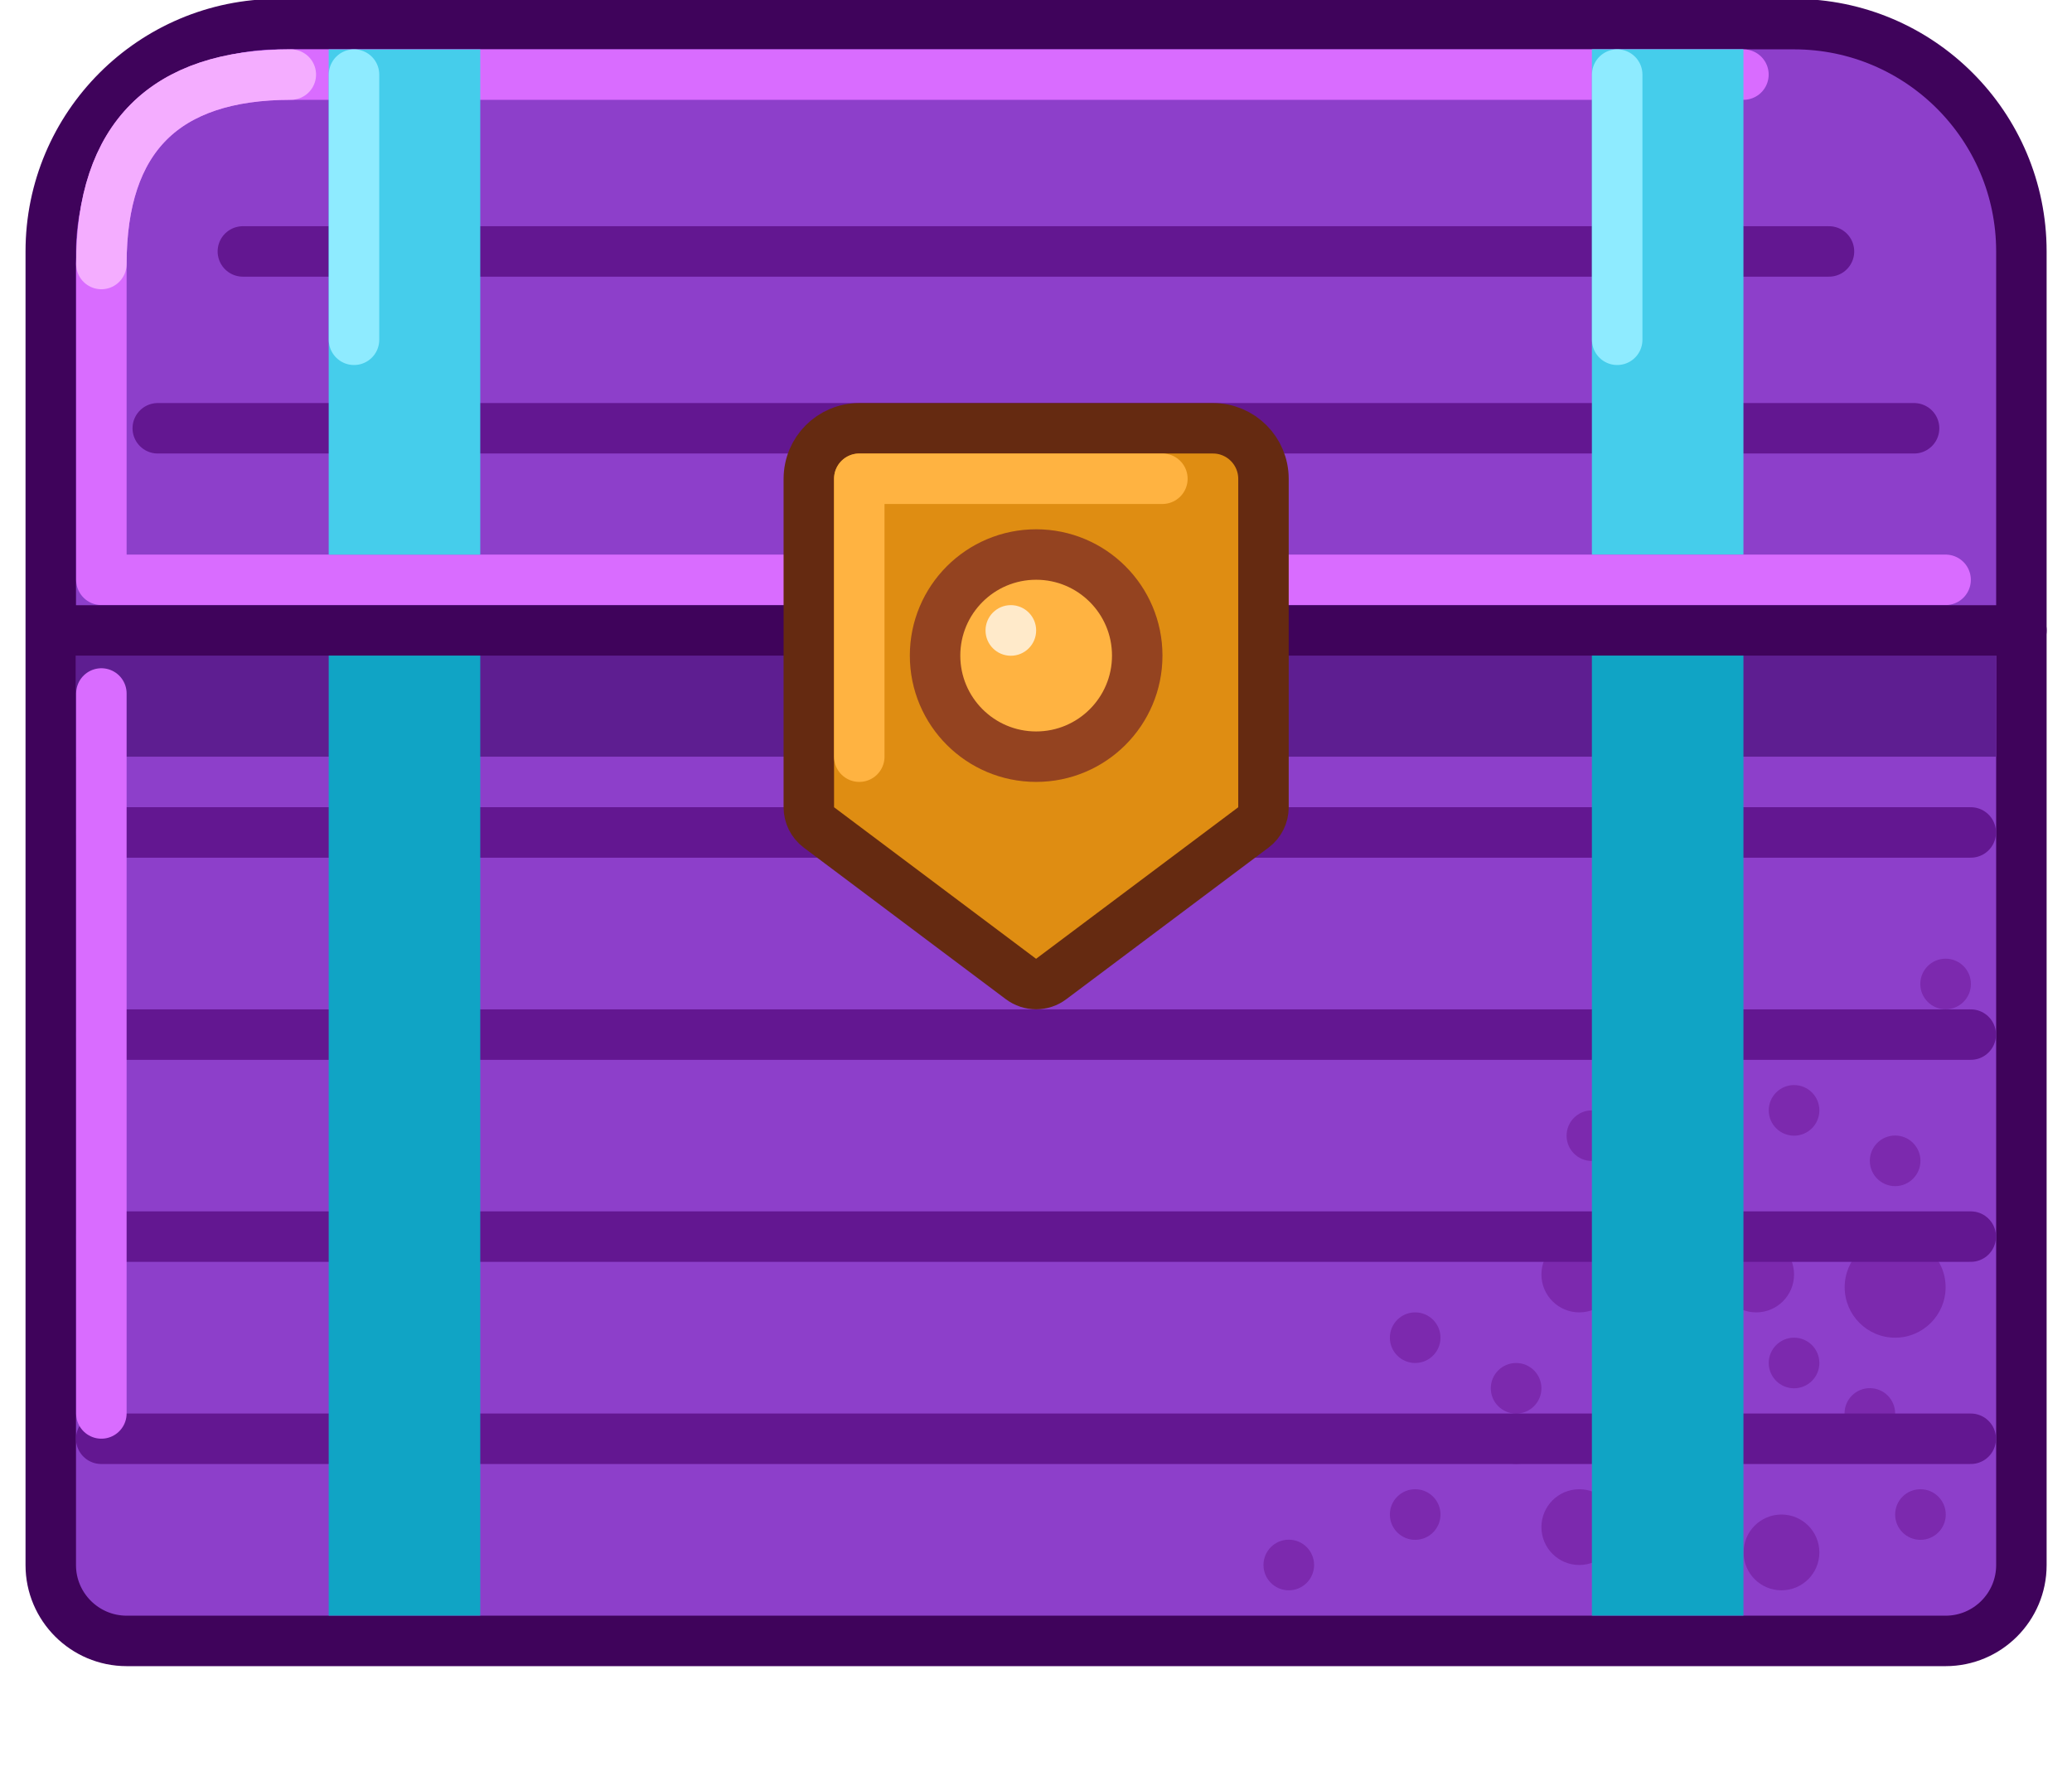
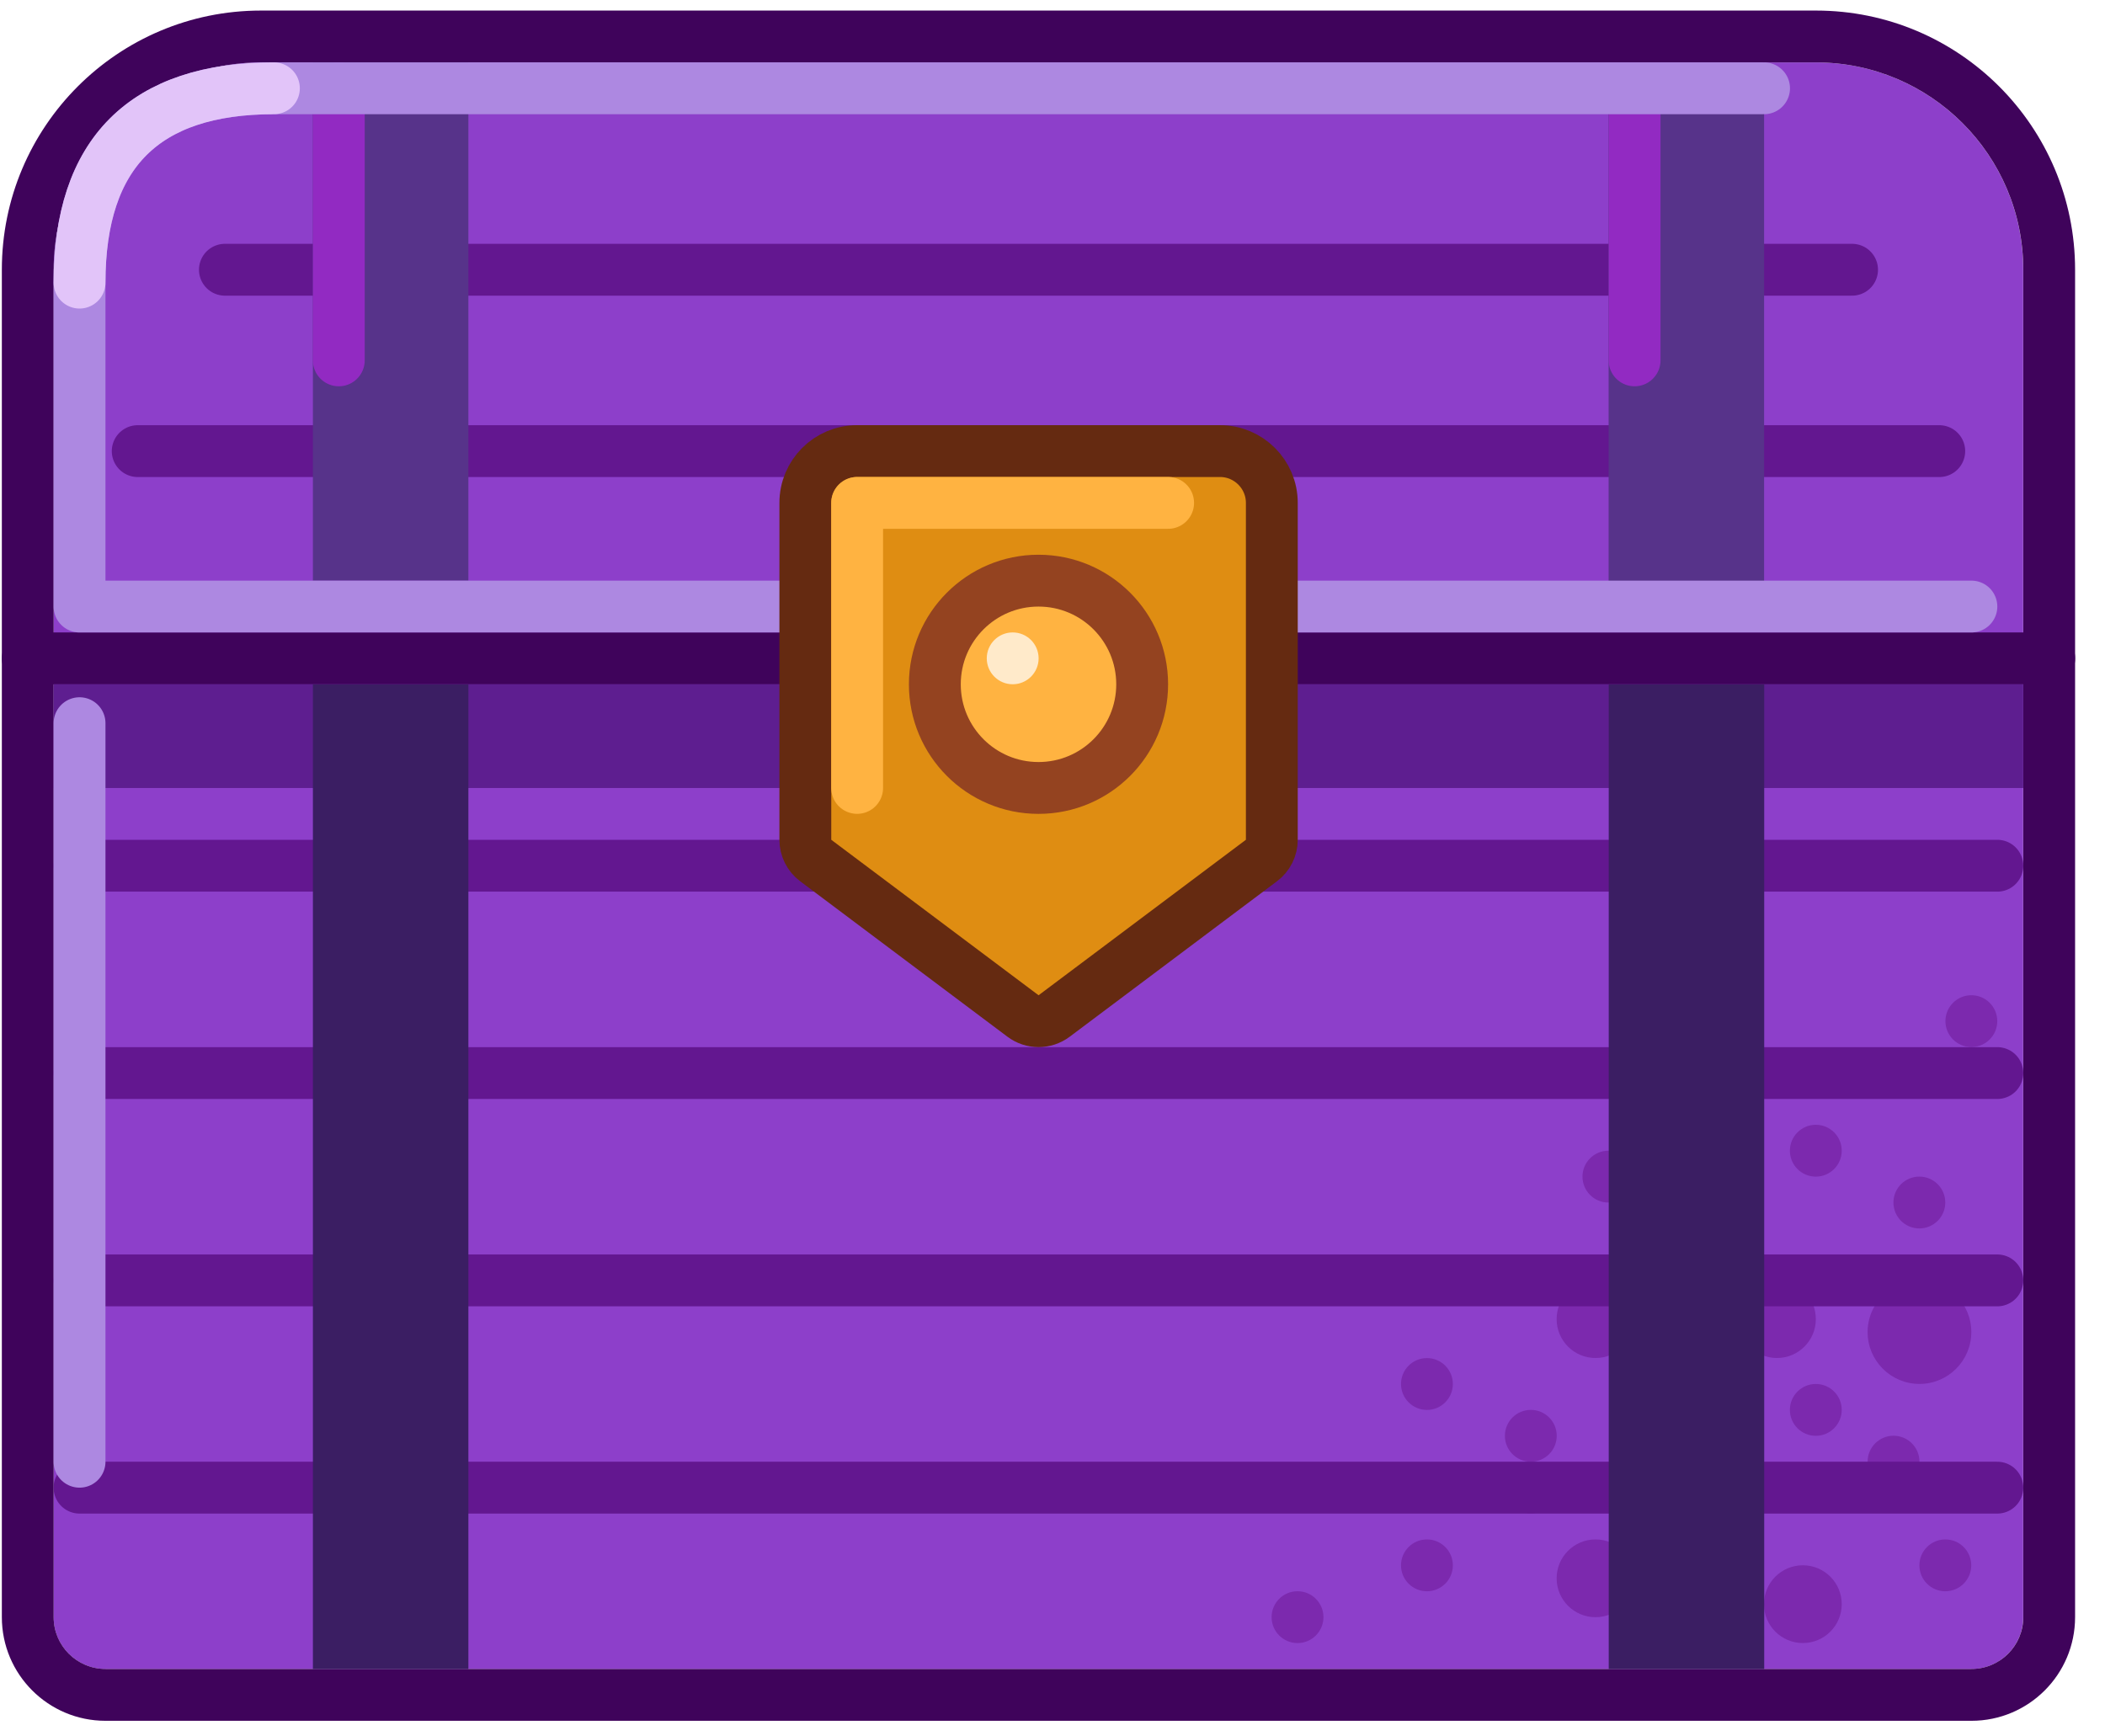
- <svg xmlns="http://www.w3.org/2000/svg" width="14" height="12" viewBox="0 0 14 12" fill="none">
-   <g id="Group 1536">
-     <g id="Group 54">
-       <path id="Rectangle 19" d="M1.88 0.163C1.031 0.163 0.343 0.851 0.343 1.699V3.748V10.576C0.343 10.858 0.573 11.088 0.856 11.088H13.146C13.429 11.088 13.658 10.858 13.658 10.576V3.748V1.699C13.658 0.851 12.97 0.163 12.122 0.163H1.88Z" fill="#8D3FCA" stroke="#3F035B" stroke-width="0.341" stroke-linejoin="round" />
-       <rect id="Rectangle 81" x="0.514" y="4.43" width="12.973" height="0.683" fill="#5E1E91" />
-       <g id="Group 1534">
-         <circle id="Ellipse 755" cx="12.037" cy="10.49" r="0.256" fill="#7C29AE" />
-         <circle id="Ellipse 760" cx="12.805" cy="8.698" r="0.341" fill="#7C29AE" />
-         <circle id="Ellipse 756" cx="12.634" cy="9.551" r="0.171" fill="#7C29AE" />
-         <circle id="Ellipse 761" cx="11.866" cy="8.612" r="0.256" fill="#7C29AE" />
-         <circle id="Ellipse 762" cx="10.671" cy="8.612" r="0.256" fill="#7C29AE" />
-         <circle id="Ellipse 763" cx="12.122" cy="7.503" r="0.171" fill="#7C29AE" />
-         <circle id="Ellipse 764" cx="12.805" cy="7.844" r="0.171" fill="#7C29AE" />
-         <circle id="Ellipse 771" cx="13.146" cy="6.649" r="0.171" fill="#7C29AE" />
-         <circle id="Ellipse 765" cx="12.976" cy="10.234" r="0.171" fill="#7C29AE" />
-         <circle id="Ellipse 767" cx="10.756" cy="7.674" r="0.171" fill="#7C29AE" />
-         <circle id="Ellipse 757" cx="10.671" cy="10.319" r="0.256" fill="#7C29AE" />
-         <circle id="Ellipse 758" cx="10.244" cy="9.722" r="0.171" fill="#7C29AE" />
-         <circle id="Ellipse 766" cx="9.562" cy="10.234" r="0.171" fill="#7C29AE" />
-         <circle id="Ellipse 768" cx="10.244" cy="9.381" r="0.171" fill="#7C29AE" />
-         <circle id="Ellipse 769" cx="9.562" cy="9.039" r="0.171" fill="#7C29AE" />
-         <circle id="Ellipse 770" cx="8.708" cy="10.575" r="0.171" fill="#7C29AE" />
-         <circle id="Ellipse 759" cx="12.122" cy="9.21" r="0.171" fill="#7C29AE" />
-       </g>
-       <g id="Group 1531">
-         <path id="Vector 1699" d="M1.641 1.699H12.358" stroke="#631791" stroke-width="0.341" stroke-linecap="round" stroke-linejoin="round" />
-         <path id="Vector 1700" d="M1.066 2.894H12.933" stroke="#631791" stroke-width="0.341" stroke-linecap="round" stroke-linejoin="round" />
-         <path id="Vector 1701" d="M0.684 5.625H13.316" stroke="#631791" stroke-width="0.341" stroke-linecap="round" stroke-linejoin="round" />
-         <path id="Vector 1702" d="M0.684 6.991H13.316" stroke="#631791" stroke-width="0.341" stroke-linecap="round" stroke-linejoin="round" />
-         <path id="Vector 1703" d="M0.684 8.356H13.316" stroke="#631791" stroke-width="0.341" stroke-linecap="round" stroke-linejoin="round" />
-         <path id="Vector 1704" d="M0.684 9.722H13.316" stroke="#631791" stroke-width="0.341" stroke-linecap="round" stroke-linejoin="round" />
-       </g>
-       <path id="Rectangle 27" d="M0.685 9.551V4.686" stroke="#D96CFF" stroke-width="0.341" stroke-linecap="round" stroke-linejoin="round" />
-       <path id="Rectangle 26" d="M11.78 0.504H1.965C1.112 0.504 0.685 0.931 0.685 1.784V3.918H13.146" stroke="#D96CFF" stroke-width="0.341" stroke-linecap="round" stroke-linejoin="round" />
-       <path id="Rectangle 28" d="M1.965 0.504C1.112 0.504 0.685 0.931 0.685 1.784" stroke="#F4ADFF" stroke-width="0.341" stroke-linecap="round" stroke-linejoin="round" />
-     </g>
-     <path id="Vector 1706" d="M0.344 4.26H13.658" stroke="#3F035B" stroke-width="0.341" stroke-linecap="round" stroke-linejoin="round" />
-     <g id="Group 1532">
-       <path id="Rectangle 21" d="M8.469 5.591C8.512 5.559 8.537 5.508 8.537 5.455V3.236C8.537 3.047 8.384 2.894 8.196 2.894H5.806C5.617 2.894 5.465 3.047 5.465 3.236V5.455C5.465 5.508 5.49 5.559 5.533 5.591L6.898 6.615C6.959 6.661 7.043 6.661 7.103 6.615L8.469 5.591Z" fill="#DF8D12" stroke="#652A11" stroke-width="0.341" stroke-linejoin="round" />
-       <circle id="Ellipse 8" cx="7.001" cy="4.43" r="0.683" fill="#FFB341" stroke="#944320" stroke-width="0.341" />
-       <path id="Vector 1690" d="M5.806 5.113V3.235H7.854" stroke="#FFB341" stroke-width="0.341" stroke-linecap="round" stroke-linejoin="round" />
-       <circle id="Ellipse 754" cx="6.83" cy="4.26" r="0.171" fill="#FFEACA" />
-     </g>
-     <g id="Group 1533">
-       <path id="Rectangle 23" d="M10.756 4.43H11.78V10.917H10.756V4.43Z" fill="#10A4C5" />
-       <path id="Rectangle 25" d="M11.78 3.747H11.268H10.756V0.333H11.78V3.747Z" fill="#45CDEB" />
-       <path id="Rectangle 24" d="M2.221 3.748H2.733H3.245V0.334H2.221V3.748Z" fill="#45CDEB" />
-       <path id="Vector 1726" d="M2.392 0.504V2.296" stroke="#8EEBFF" stroke-width="0.341" stroke-linecap="round" stroke-linejoin="round" />
-       <path id="Vector 1727" d="M10.927 0.504V2.296" stroke="#8EEBFF" stroke-width="0.341" stroke-linecap="round" stroke-linejoin="round" />
-       <path id="Rectangle 22" d="M2.221 4.43H2.733H3.245V10.917H2.221V4.43Z" fill="#10A4C5" />
-     </g>
+ <svg xmlns="http://www.w3.org/2000/svg" width="57" height="47" viewBox="0 0 57 47" fill="none">
+   <g id="Ð´Ð»Ñ Ð°Ð½Ð¸Ð¼Ð°ÑÐ¸Ð¹">
+     <path id="Rectangle 19" d="M1.452 7.304C1.452 4.203 3.966 1.69 7.066 1.69H49.171C52.272 1.69 54.785 4.203 54.785 7.304V15.725V43.795C54.785 44.57 54.157 45.199 53.382 45.199H2.856C2.081 45.199 1.452 44.57 1.452 43.795V15.725V7.304Z" fill="#8D3FCA" />
+     <path id="Rectangle 19 (Stroke)" fill-rule="evenodd" clip-rule="evenodd" d="M7.067 0.286H49.173C53.048 0.286 56.19 3.428 56.19 7.304V43.795C56.19 45.345 54.933 46.602 53.383 46.602H2.857C1.307 46.602 0.05 45.345 0.05 43.795V7.304C0.05 3.428 3.192 0.286 7.067 0.286ZM7.067 1.69C3.967 1.69 1.453 4.203 1.453 7.304V43.795C1.453 44.57 2.082 45.198 2.857 45.198H53.383C54.158 45.198 54.787 44.57 54.787 43.795V7.304C54.787 4.203 52.273 1.69 49.173 1.69H7.067Z" fill="#3F035B" />
+     <rect id="Rectangle 81" x="1.452" y="18.533" width="53.333" height="2.807" fill="#5E1E90" />
+     <circle id="Ellipse 755" cx="48.818" cy="43.443" r="1.053" fill="#7C29AE" />
+     <circle id="Ellipse 760" cx="51.976" cy="36.075" r="1.404" fill="#7C29AE" />
+     <circle id="Ellipse 756" cx="51.274" cy="39.584" r="0.702" fill="#7C29AE" />
+     <circle id="Ellipse 761" cx="48.117" cy="35.724" r="1.053" fill="#7C29AE" />
+     <circle id="Ellipse 762" cx="43.204" cy="35.724" r="1.053" fill="#7C29AE" />
+     <circle id="Ellipse 763" cx="49.169" cy="31.163" r="0.702" fill="#7C29AE" />
+     <circle id="Ellipse 764" cx="51.973" cy="32.566" r="0.702" fill="#7C29AE" />
+     <circle id="Ellipse 771" cx="53.381" cy="27.654" r="0.702" fill="#7C29AE" />
+     <circle id="Ellipse 765" cx="52.676" cy="42.392" r="0.702" fill="#7C29AE" />
+     <circle id="Ellipse 767" cx="43.553" cy="31.865" r="0.702" fill="#7C29AE" />
+     <circle id="Ellipse 757" cx="43.204" cy="42.743" r="1.053" fill="#7C29AE" />
+     <circle id="Ellipse 758" cx="41.452" cy="40.285" r="0.702" fill="#7C29AE" />
+     <circle id="Ellipse 766" cx="38.639" cy="42.392" r="0.702" fill="#7C29AE" />
+     <circle id="Ellipse 768" cx="41.452" cy="38.884" r="0.702" fill="#7C29AE" />
+     <circle id="Ellipse 769" cx="38.639" cy="37.481" r="0.702" fill="#7C29AE" />
+     <circle id="Ellipse 770" cx="35.135" cy="43.795" r="0.702" fill="#7C29AE" />
+     <circle id="Ellipse 759" cx="49.169" cy="38.182" r="0.702" fill="#7C29AE" />
+     <path id="Vector 1699" d="M6.09 7.305H50.151" stroke="#631790" stroke-width="1.404" stroke-linecap="round" stroke-linejoin="round" />
+     <path id="Vector 1700" d="M3.729 12.217H52.512" stroke="#631790" stroke-width="1.404" stroke-linecap="round" stroke-linejoin="round" />
+     <path id="Vector 1701" d="M2.154 23.445H54.084" stroke="#631790" stroke-width="1.404" stroke-linecap="round" stroke-linejoin="round" />
+     <path id="Vector 1702" d="M2.154 29.06H54.084" stroke="#631790" stroke-width="1.404" stroke-linecap="round" stroke-linejoin="round" />
+     <path id="Vector 1703" d="M2.154 34.675H54.084" stroke="#631790" stroke-width="1.404" stroke-linecap="round" stroke-linejoin="round" />
+     <path id="Vector 1704" d="M2.154 40.288H54.084" stroke="#631790" stroke-width="1.404" stroke-linecap="round" stroke-linejoin="round" />
+     <path id="Rectangle 27" d="M2.154 39.586V19.585" stroke="#AD88E1" stroke-width="1.404" stroke-linecap="round" stroke-linejoin="round" />
+     <path id="Vector 1706" d="M0.753 17.83H55.49" stroke="#3F035B" stroke-width="1.404" stroke-linecap="round" stroke-linejoin="round" />
+     <circle id="Ellipse 754" cx="27.422" cy="17.829" r="0.702" fill="#FFEACA" />
+     <path id="Rectangle 23" d="M43.562 18.533H47.772V45.2H43.562V18.533Z" fill="#3B1E63" />
+     <path id="Rectangle 25" d="M47.769 16.003H43.559V1.968H47.769V16.003Z" fill="#57338A" />
+     <path id="Rectangle 24" d="M8.473 15.725H10.578H12.683V1.69H8.473V15.725Z" fill="#57338A" />
+     <path id="Vector 1726" d="M9.174 2.391V9.759" stroke="#922AC2" stroke-width="1.404" stroke-linecap="round" stroke-linejoin="round" />
+     <path id="Vector 1727" d="M44.262 2.391V9.759" stroke="#922AC2" stroke-width="1.404" stroke-linecap="round" stroke-linejoin="round" />
+     <path id="Rectangle 22" d="M8.473 18.533H10.578H12.683V45.2H8.473V18.533Z" fill="#3B1E63" />
+     <path id="Rectangle 26" d="M47.768 2.391H7.417C3.909 2.391 2.154 4.145 2.154 7.654V16.426H53.382" stroke="#AD88E1" stroke-width="1.404" stroke-linecap="round" stroke-linejoin="round" />
+     <path id="Rectangle 28" d="M7.417 2.391C3.909 2.391 2.154 4.145 2.154 7.654" stroke="#E2C4F9" stroke-width="1.404" stroke-linecap="round" stroke-linejoin="round" />
+     <path id="Rectangle 21" d="M34.158 23.304C34.335 23.171 34.439 22.963 34.439 22.742V13.62C34.439 12.845 33.81 12.216 33.035 12.216H23.21C22.435 12.216 21.807 12.845 21.807 13.62V22.742C21.807 22.963 21.911 23.171 22.088 23.304L27.702 27.515C27.951 27.702 28.294 27.702 28.544 27.515L34.158 23.304Z" fill="#DF8D12" stroke="#652A11" stroke-width="1.404" stroke-linejoin="round" />
+     <circle id="Ellipse 8" cx="28.121" cy="18.532" r="2.807" fill="#FFB341" stroke="#944320" stroke-width="1.404" />
+     <circle id="Ellipse 772" cx="27.422" cy="17.829" r="0.702" fill="#FFEACA" />
+     <path id="Vector 1690" d="M23.21 21.338V13.619H31.631" stroke="#FFB341" stroke-width="1.404" stroke-linecap="round" stroke-linejoin="round" />
  </g>
</svg>
